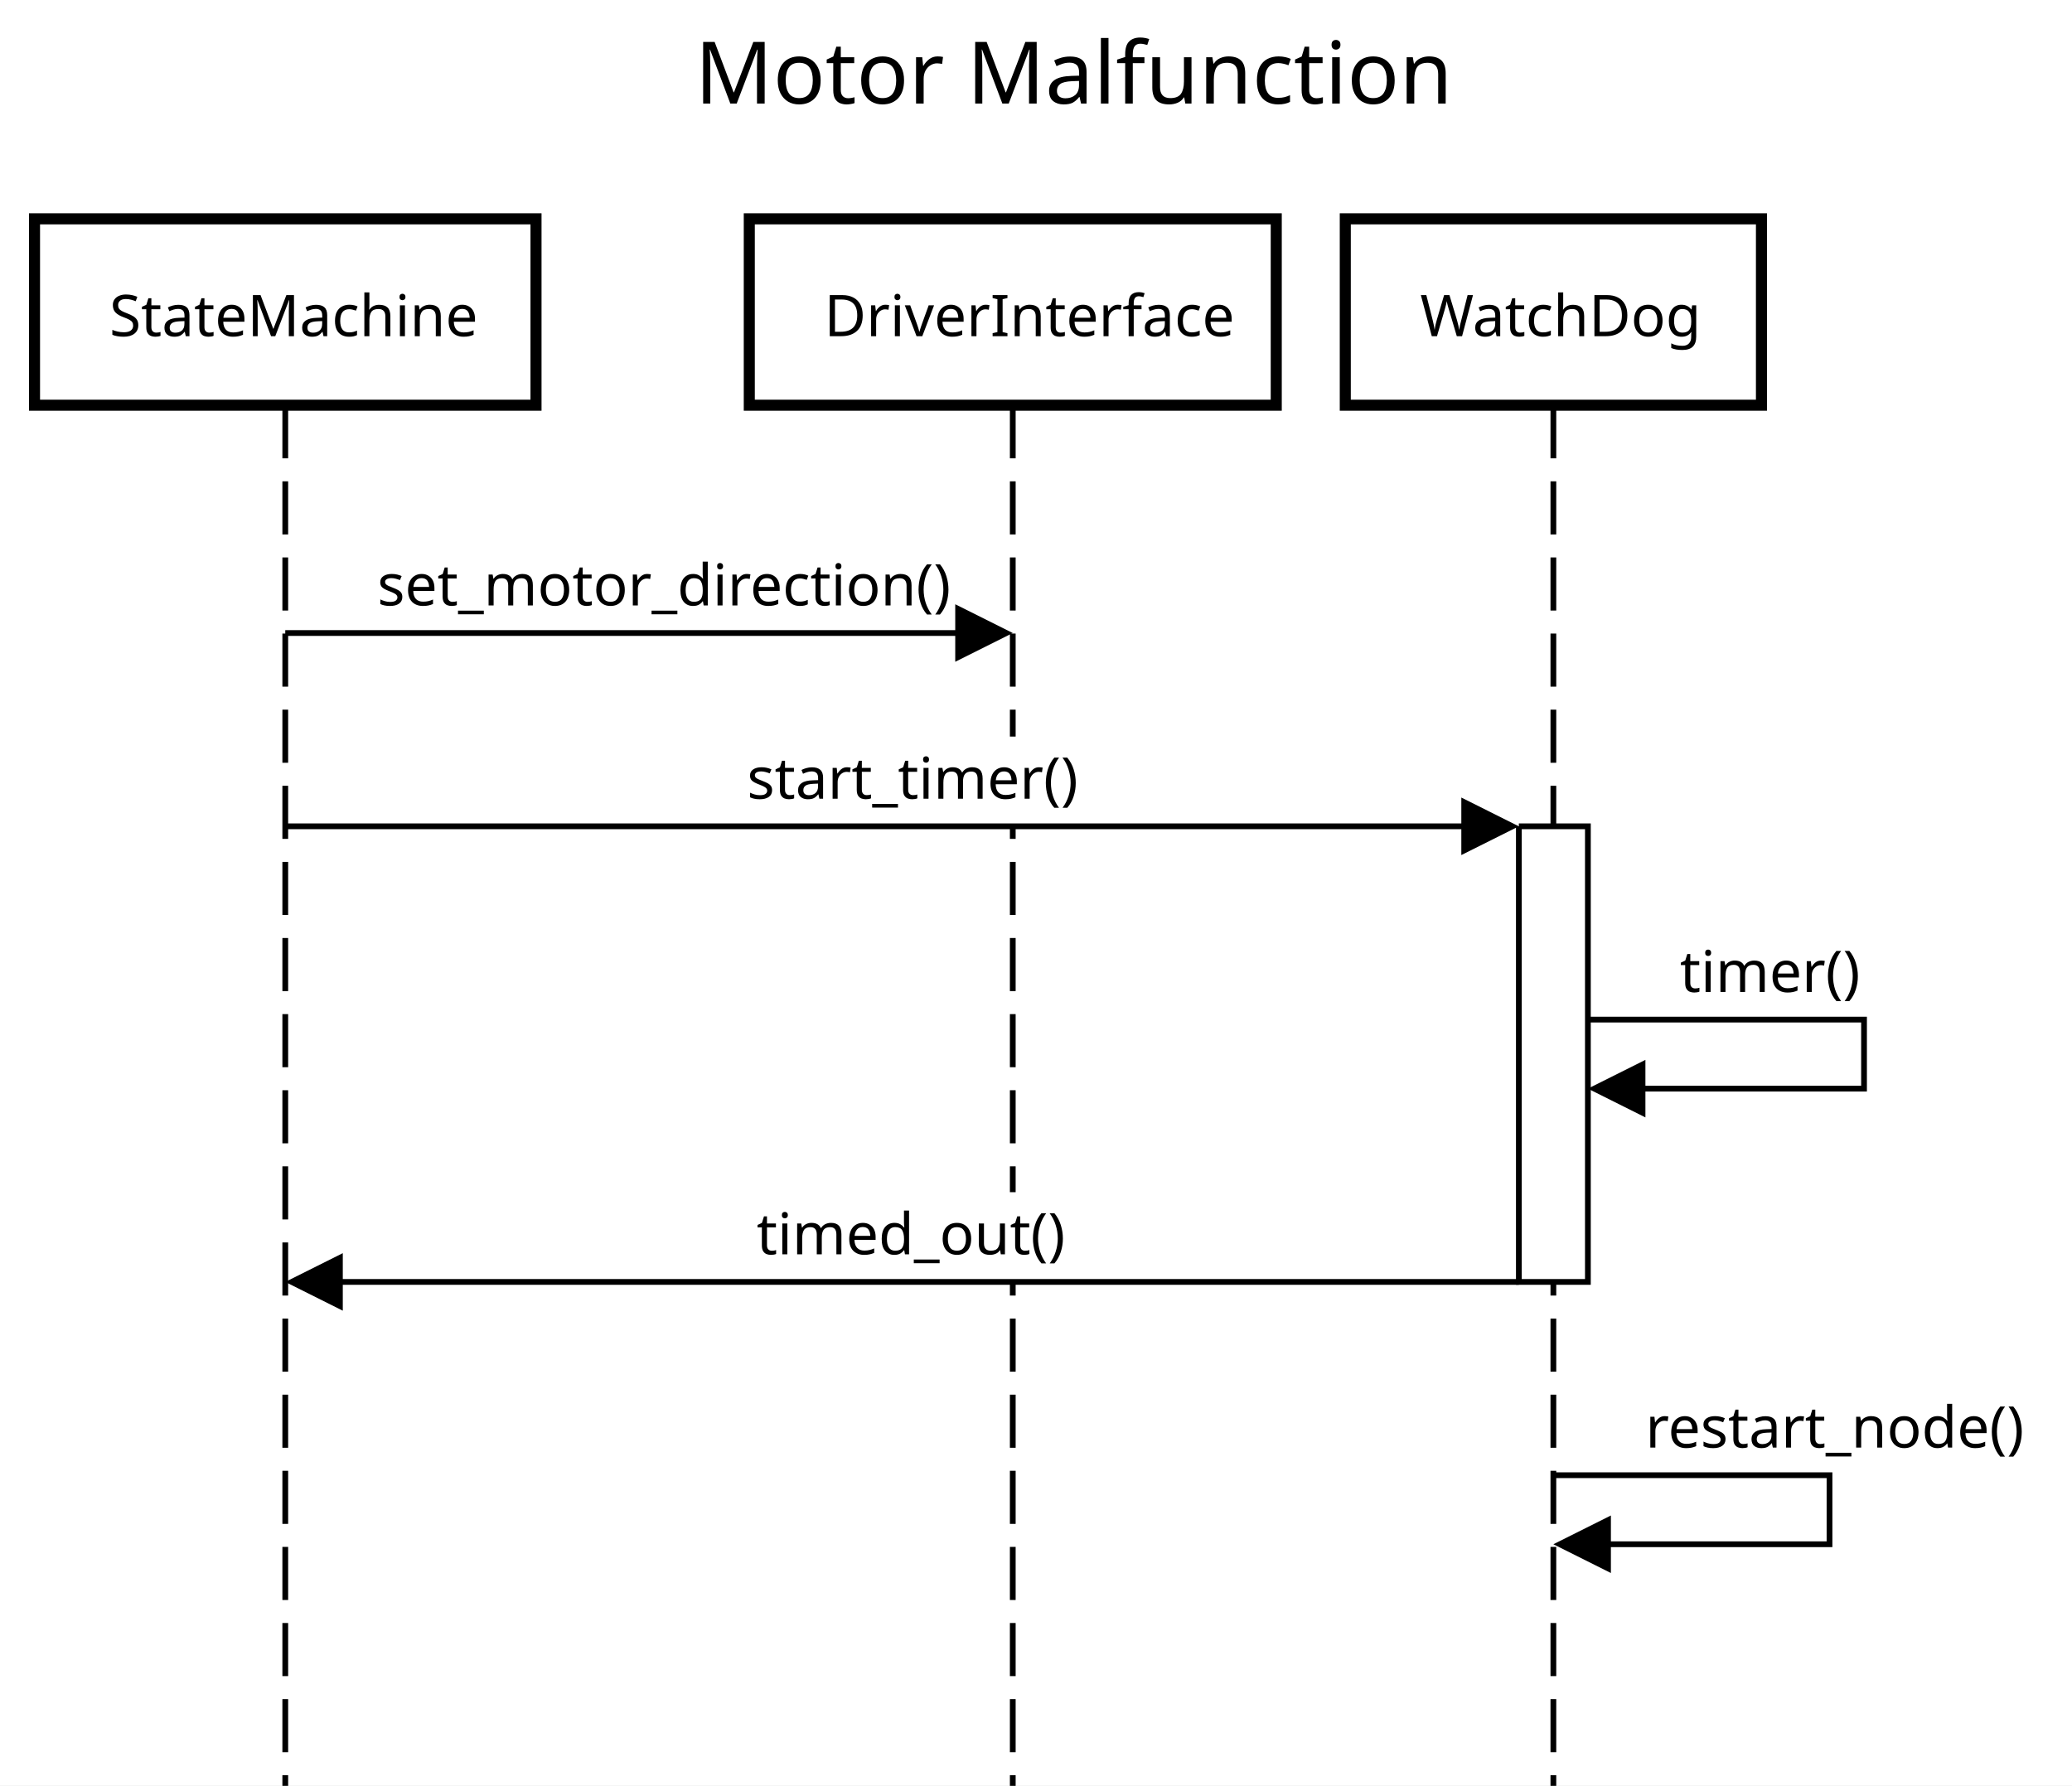
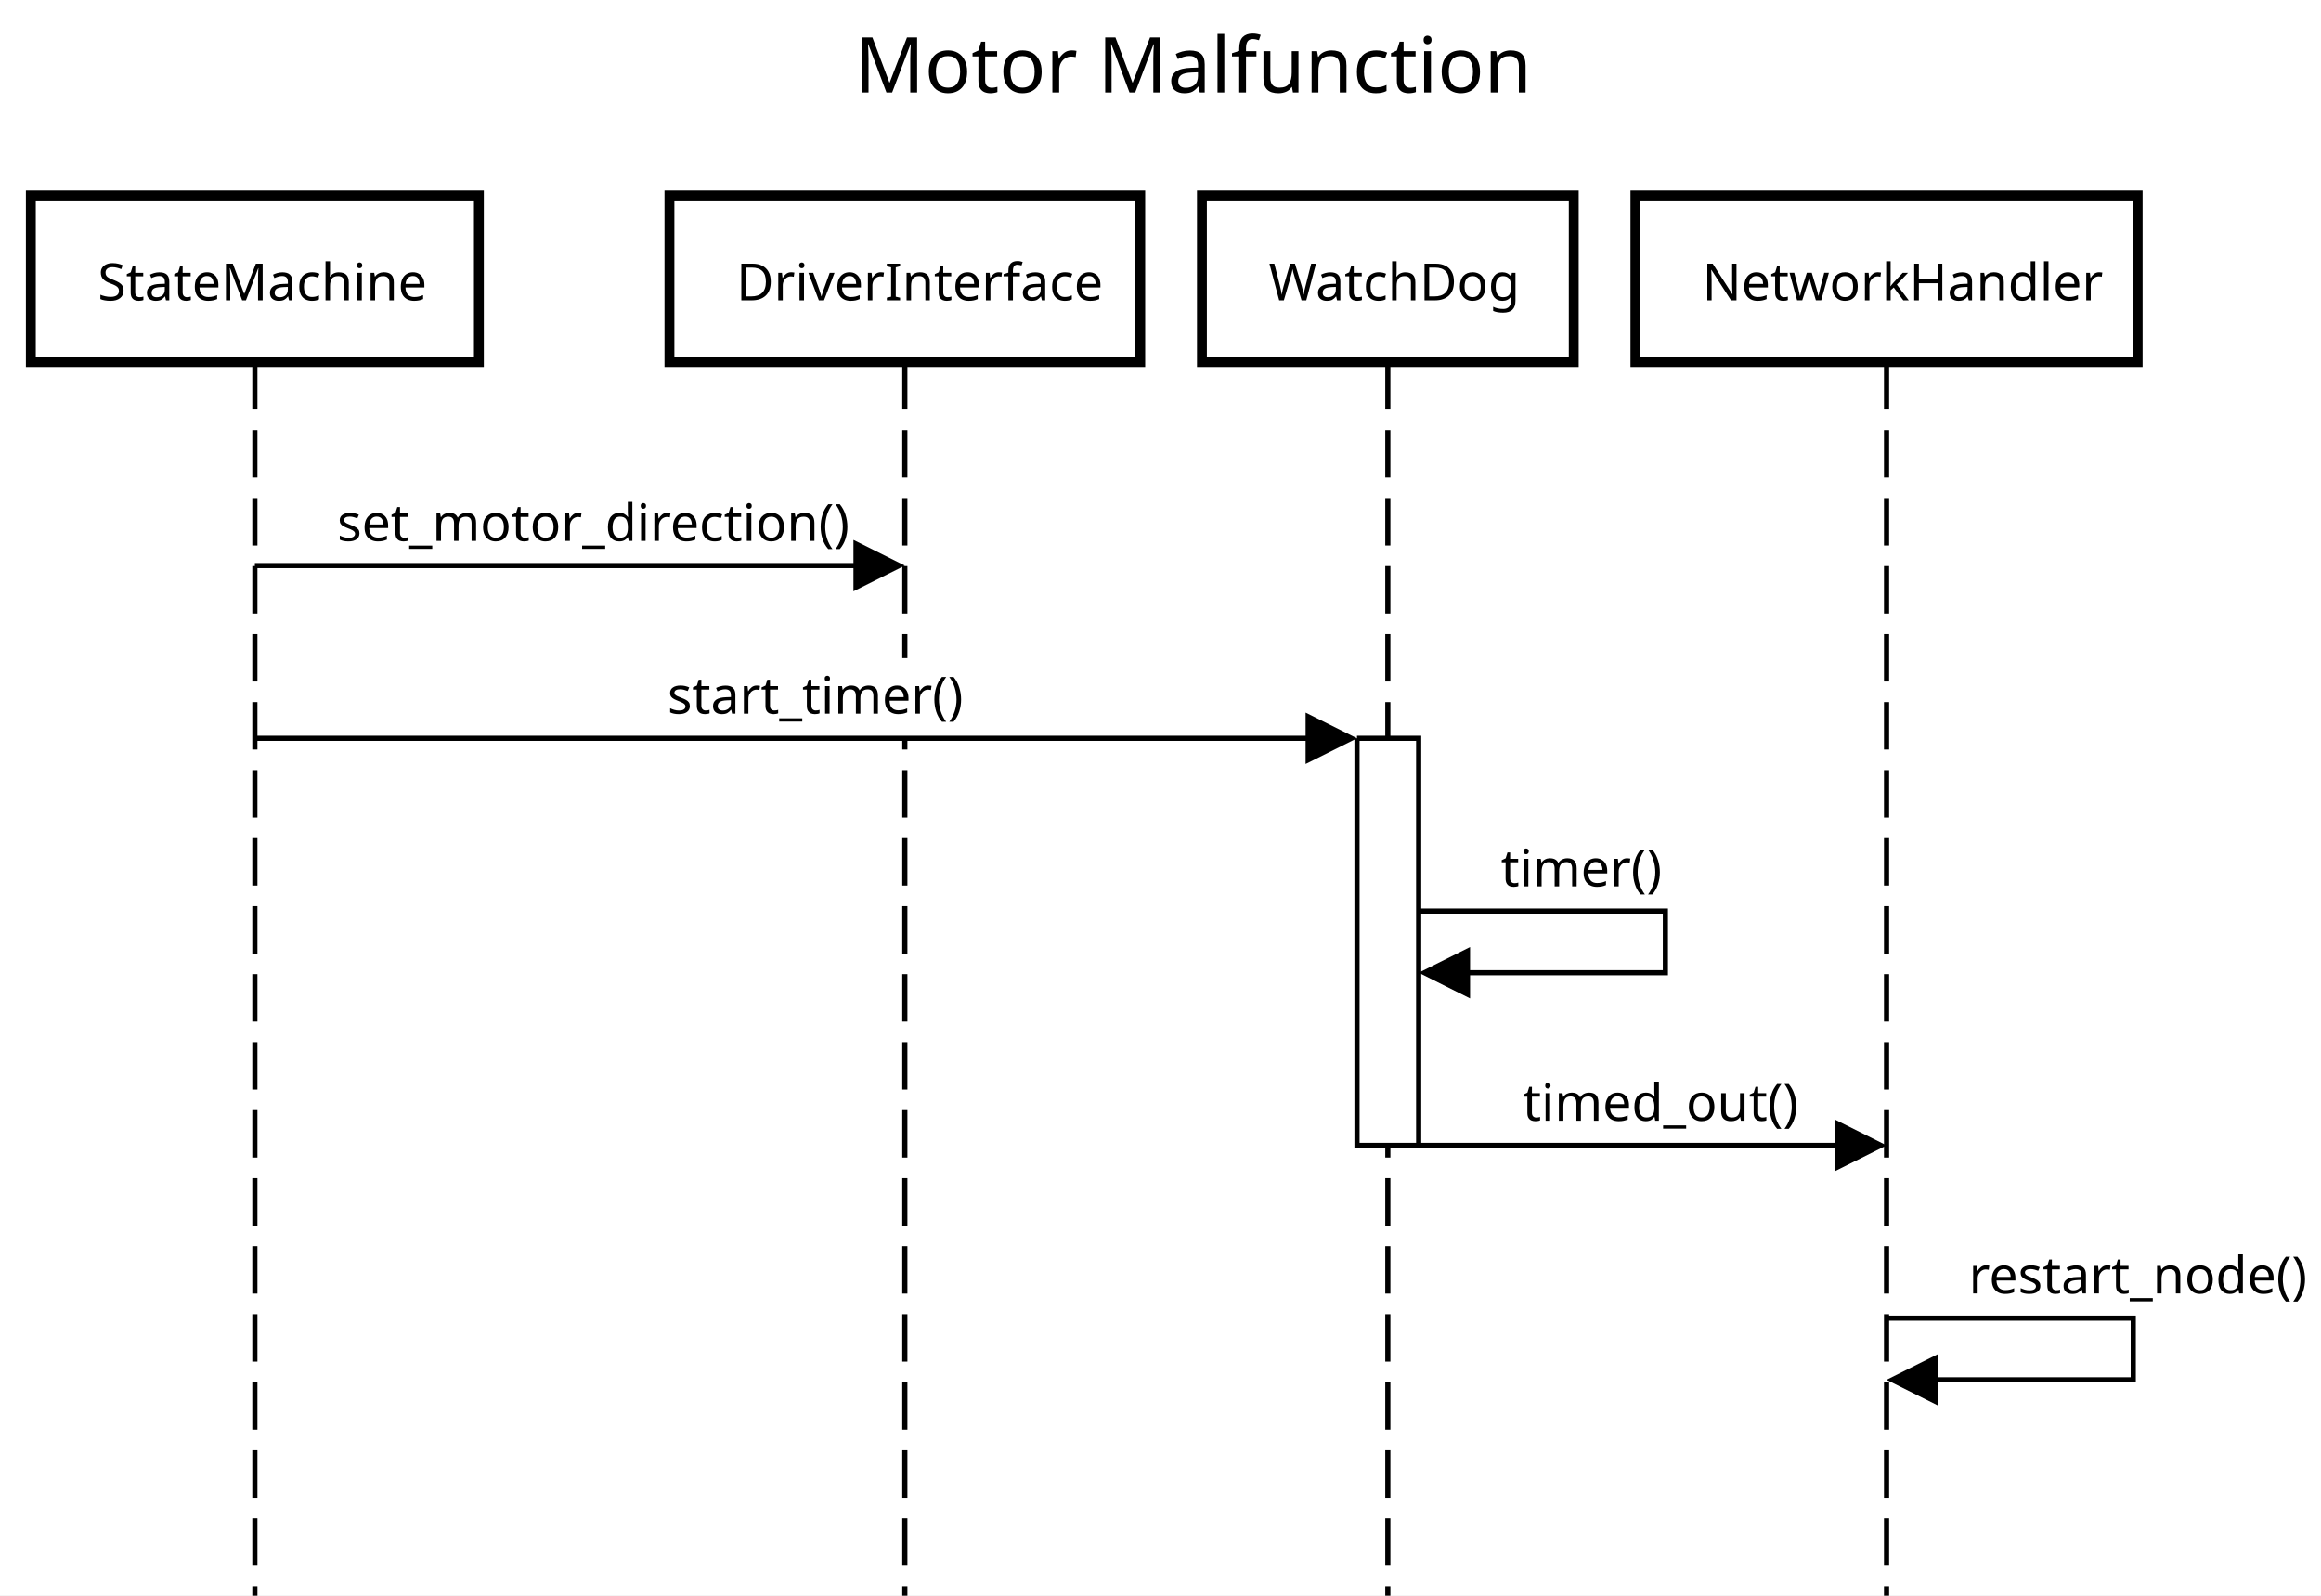
- <svg xmlns="http://www.w3.org/2000/svg" version="1.1" width="528" height="455">
+ <svg xmlns="http://www.w3.org/2000/svg" version="1.1" width="662" height="455">
  <defs />
  <g>
    <g />
    <g />
    <g />
    <g />
    <g />
    <g>
-       <rect fill="white" stroke="none" x="0" y="0" width="528" height="455" />
+       <rect fill="white" stroke="none" x="0" y="0" width="662" height="455" />
    </g>
    <g>
-       <text fill="black" stroke="none" font-family="sans-serif" font-size="16.5pt" font-style="normal" font-weight="normal" text-decoration="normal" x="177.044" y="26.388" text-anchor="start" dominant-baseline="alphabetic">Motor Malfunction</text>
+       <text fill="black" stroke="none" font-family="sans-serif" font-size="16.5pt" font-style="normal" font-weight="normal" text-decoration="normal" x="243.768" y="26.388" text-anchor="start" dominant-baseline="alphabetic">Motor Malfunction</text>
    </g>
    <g />
    <g>
      <path fill="none" stroke="black" paint-order="fill stroke markers" d=" M 72.693 103.264 L 72.693 455.099" stroke-miterlimit="10" stroke-width="1.466" stroke-dasharray="13.532,5.864" />
      <path fill="none" stroke="black" paint-order="fill stroke markers" d=" M 258.08 103.264 L 258.08 455.099" stroke-miterlimit="10" stroke-width="1.466" stroke-dasharray="13.532,5.864" />
      <path fill="none" stroke="black" paint-order="fill stroke markers" d=" M 395.84 103.264 L 395.84 455.099" stroke-miterlimit="10" stroke-width="1.466" stroke-dasharray="13.532,5.864" />
+       <path fill="none" stroke="black" paint-order="fill stroke markers" d=" M 538.083 103.264 L 538.083 455.099" stroke-miterlimit="10" stroke-width="1.466" stroke-dasharray="13.532,5.864" />
    </g>
    <g>
      <path fill="none" stroke="none" />
      <g>
        <path fill="white" stroke="black" paint-order="fill stroke markers" d=" M 8.796 55.766 L 136.589 55.766 L 136.589 103.264 L 8.796 103.264 L 8.796 55.766 Z" stroke-miterlimit="10" stroke-width="2.815" stroke-dasharray="" />
      </g>
      <g>
        <g />
        <text fill="black" stroke="none" font-family="sans-serif" font-size="11pt" font-style="normal" font-weight="normal" text-decoration="normal" x="27.883" y="85.672" text-anchor="start" dominant-baseline="alphabetic">StateMachine</text>
      </g>
      <path fill="none" stroke="none" />
      <g>
        <path fill="white" stroke="black" paint-order="fill stroke markers" d=" M 190.938 55.766 L 325.222 55.766 L 325.222 103.264 L 190.938 103.264 L 190.938 55.766 Z" stroke-miterlimit="10" stroke-width="2.815" stroke-dasharray="" />
      </g>
      <g>
        <g />
        <text fill="black" stroke="none" font-family="sans-serif" font-size="11pt" font-style="normal" font-weight="normal" text-decoration="normal" x="210.025" y="85.672" text-anchor="start" dominant-baseline="alphabetic">DriverInterface</text>
      </g>
      <path fill="none" stroke="none" />
      <g>
        <path fill="white" stroke="black" paint-order="fill stroke markers" d=" M 342.814 55.766 L 448.866 55.766 L 448.866 103.264 L 342.814 103.264 L 342.814 55.766 Z" stroke-miterlimit="10" stroke-width="2.815" stroke-dasharray="" />
      </g>
      <g>
        <g />
        <text fill="black" stroke="none" font-family="sans-serif" font-size="11pt" font-style="normal" font-weight="normal" text-decoration="normal" x="361.901" y="85.672" text-anchor="start" dominant-baseline="alphabetic">WatchDog</text>
+       </g>
+       <path fill="none" stroke="none" />
+       <g>
+         <path fill="white" stroke="black" paint-order="fill stroke markers" d=" M 466.457 55.766 L 609.709 55.766 L 609.709 103.264 L 466.457 103.264 L 466.457 55.766 Z" stroke-miterlimit="10" stroke-width="2.815" stroke-dasharray="" />
+       </g>
+       <g>
+         <g />
+         <text fill="black" stroke="none" font-family="sans-serif" font-size="11pt" font-style="normal" font-weight="normal" text-decoration="normal" x="485.545" y="85.672" text-anchor="start" dominant-baseline="alphabetic">NetworkHandler</text>
      </g>
    </g>
    <g>
      <path fill="white" stroke="black" paint-order="fill stroke markers" d=" M 387.044 210.573 L 404.636 210.573 L 404.636 326.679 L 387.044 326.679 L 387.044 210.573" stroke-miterlimit="10" stroke-width="1.466" stroke-dasharray="" />
      <g>
        <g>
          <rect fill="white" stroke="none" x="93.509" y="138.447" width="143.753" height="22.869" />
        </g>
        <text fill="black" stroke="none" font-family="sans-serif" font-size="11pt" font-style="normal" font-weight="normal" text-decoration="normal" x="96.148" y="154.28" text-anchor="start" dominant-baseline="alphabetic">set_motor_direction()</text>
      </g>
      <g>
        <path fill="none" stroke="black" paint-order="fill stroke markers" d=" M 72.693 161.316 L 255.148 161.316" stroke-miterlimit="10" stroke-width="1.466" stroke-dasharray="" />
        <g transform="translate(258.0797,161.3164) translate(-258.0797,-161.3164)">
          <path fill="black" stroke="none" paint-order="stroke fill markers" d=" M 243.42 153.987 L 258.08 161.316 L 243.42 168.646 Z" />
        </g>
      </g>
      <g>
        <g>
          <rect fill="white" stroke="none" x="187.737" y="187.704" width="84.262" height="22.869" />
        </g>
        <text fill="black" stroke="none" font-family="sans-serif" font-size="11pt" font-style="normal" font-weight="normal" text-decoration="normal" x="190.376" y="203.537" text-anchor="start" dominant-baseline="alphabetic">start_timer()</text>
      </g>
      <g>
        <path fill="none" stroke="black" paint-order="fill stroke markers" d=" M 72.693 210.573 L 384.112 210.573" stroke-miterlimit="10" stroke-width="1.466" stroke-dasharray="" />
        <g transform="translate(387.0438,210.5733) translate(-387.0438,-210.5733)">
          <path fill="black" stroke="none" paint-order="stroke fill markers" d=" M 372.384 203.243 L 387.044 210.573 L 372.384 217.903 Z" />
        </g>
      </g>
      <g>
        <g>
          <rect fill="white" stroke="none" x="425.452" y="236.961" width="47.607" height="22.869" />
        </g>
        <text fill="black" stroke="none" font-family="sans-serif" font-size="11pt" font-style="normal" font-weight="normal" text-decoration="normal" x="428.091" y="252.794" text-anchor="start" dominant-baseline="alphabetic">timer()</text>
      </g>
      <g>
        <path fill="none" stroke="black" paint-order="fill stroke markers" d=" M 404.636 259.83 L 475.003 259.83 L 475.003 277.422 L 407.567 277.422" stroke-miterlimit="10" stroke-width="1.466" stroke-dasharray="" />
        <g transform="translate(404.6355,277.422) translate(-404.6355,-277.422)">
          <path fill="black" stroke="none" paint-order="stroke fill markers" d=" M 419.295 270.092 L 404.636 277.422 L 419.295 284.752 Z" />
        </g>
      </g>
      <g>
        <g>
-           <rect fill="white" stroke="none" x="190.167" y="303.81" width="79.403" height="22.869" />
+           <rect fill="white" stroke="none" x="431.658" y="303.81" width="79.403" height="22.869" />
        </g>
-         <text fill="black" stroke="none" font-family="sans-serif" font-size="11pt" font-style="normal" font-weight="normal" text-decoration="normal" x="192.805" y="319.642" text-anchor="start" dominant-baseline="alphabetic">timed_out()</text>
+         <text fill="black" stroke="none" font-family="sans-serif" font-size="11pt" font-style="normal" font-weight="normal" text-decoration="normal" x="434.296" y="319.642" text-anchor="start" dominant-baseline="alphabetic">timed_out()</text>
      </g>
      <g>
-         <path fill="none" stroke="black" paint-order="fill stroke markers" d=" M 387.044 326.679 L 75.625 326.679" stroke-miterlimit="10" stroke-width="1.466" stroke-dasharray="" />
-         <g transform="translate(72.69256,326.6789) translate(-72.69256,-326.6789)">
-           <path fill="black" stroke="none" paint-order="stroke fill markers" d=" M 87.352 319.349 L 72.693 326.679 L 87.352 334.009 Z" />
+         <path fill="none" stroke="black" paint-order="fill stroke markers" d=" M 404.636 326.679 L 535.151 326.679" stroke-miterlimit="10" stroke-width="1.466" stroke-dasharray="" />
+         <g transform="translate(538.083,326.6789) translate(-538.083,-326.6789)">
+           <path fill="black" stroke="none" paint-order="stroke fill markers" d=" M 523.423 319.349 L 538.083 326.679 L 523.423 334.009 Z" />
        </g>
      </g>
      <g>
        <g>
-           <rect fill="white" stroke="none" x="416.657" y="353.067" width="97.33" height="22.869" />
+           <rect fill="white" stroke="none" x="558.9" y="353.067" width="97.33" height="22.869" />
        </g>
-         <text fill="black" stroke="none" font-family="sans-serif" font-size="11pt" font-style="normal" font-weight="normal" text-decoration="normal" x="419.295" y="368.899" text-anchor="start" dominant-baseline="alphabetic">restart_node()</text>
+         <text fill="black" stroke="none" font-family="sans-serif" font-size="11pt" font-style="normal" font-weight="normal" text-decoration="normal" x="561.539" y="368.899" text-anchor="start" dominant-baseline="alphabetic">restart_node()</text>
      </g>
      <g>
-         <path fill="none" stroke="black" paint-order="fill stroke markers" d=" M 395.84 375.936 L 466.207 375.936 L 466.207 393.528 L 398.772 393.528" stroke-miterlimit="10" stroke-width="1.466" stroke-dasharray="" />
-         <g transform="translate(395.8396,393.5276) translate(-395.8396,-393.5276)">
-           <path fill="black" stroke="none" paint-order="stroke fill markers" d=" M 410.499 386.198 L 395.84 393.528 L 410.499 400.858 Z" />
+         <path fill="none" stroke="black" paint-order="fill stroke markers" d=" M 538.083 375.936 L 608.45 375.936 L 608.45 393.528 L 541.015 393.528" stroke-miterlimit="10" stroke-width="1.466" stroke-dasharray="" />
+         <g transform="translate(538.083,393.5276) translate(-538.083,-393.5276)">
+           <path fill="black" stroke="none" paint-order="stroke fill markers" d=" M 552.743 386.198 L 538.083 393.528 L 552.743 400.858 Z" />
        </g>
      </g>
    </g>
    <g />
    <g />
    <g />
+     <g />
  </g>
</svg>
